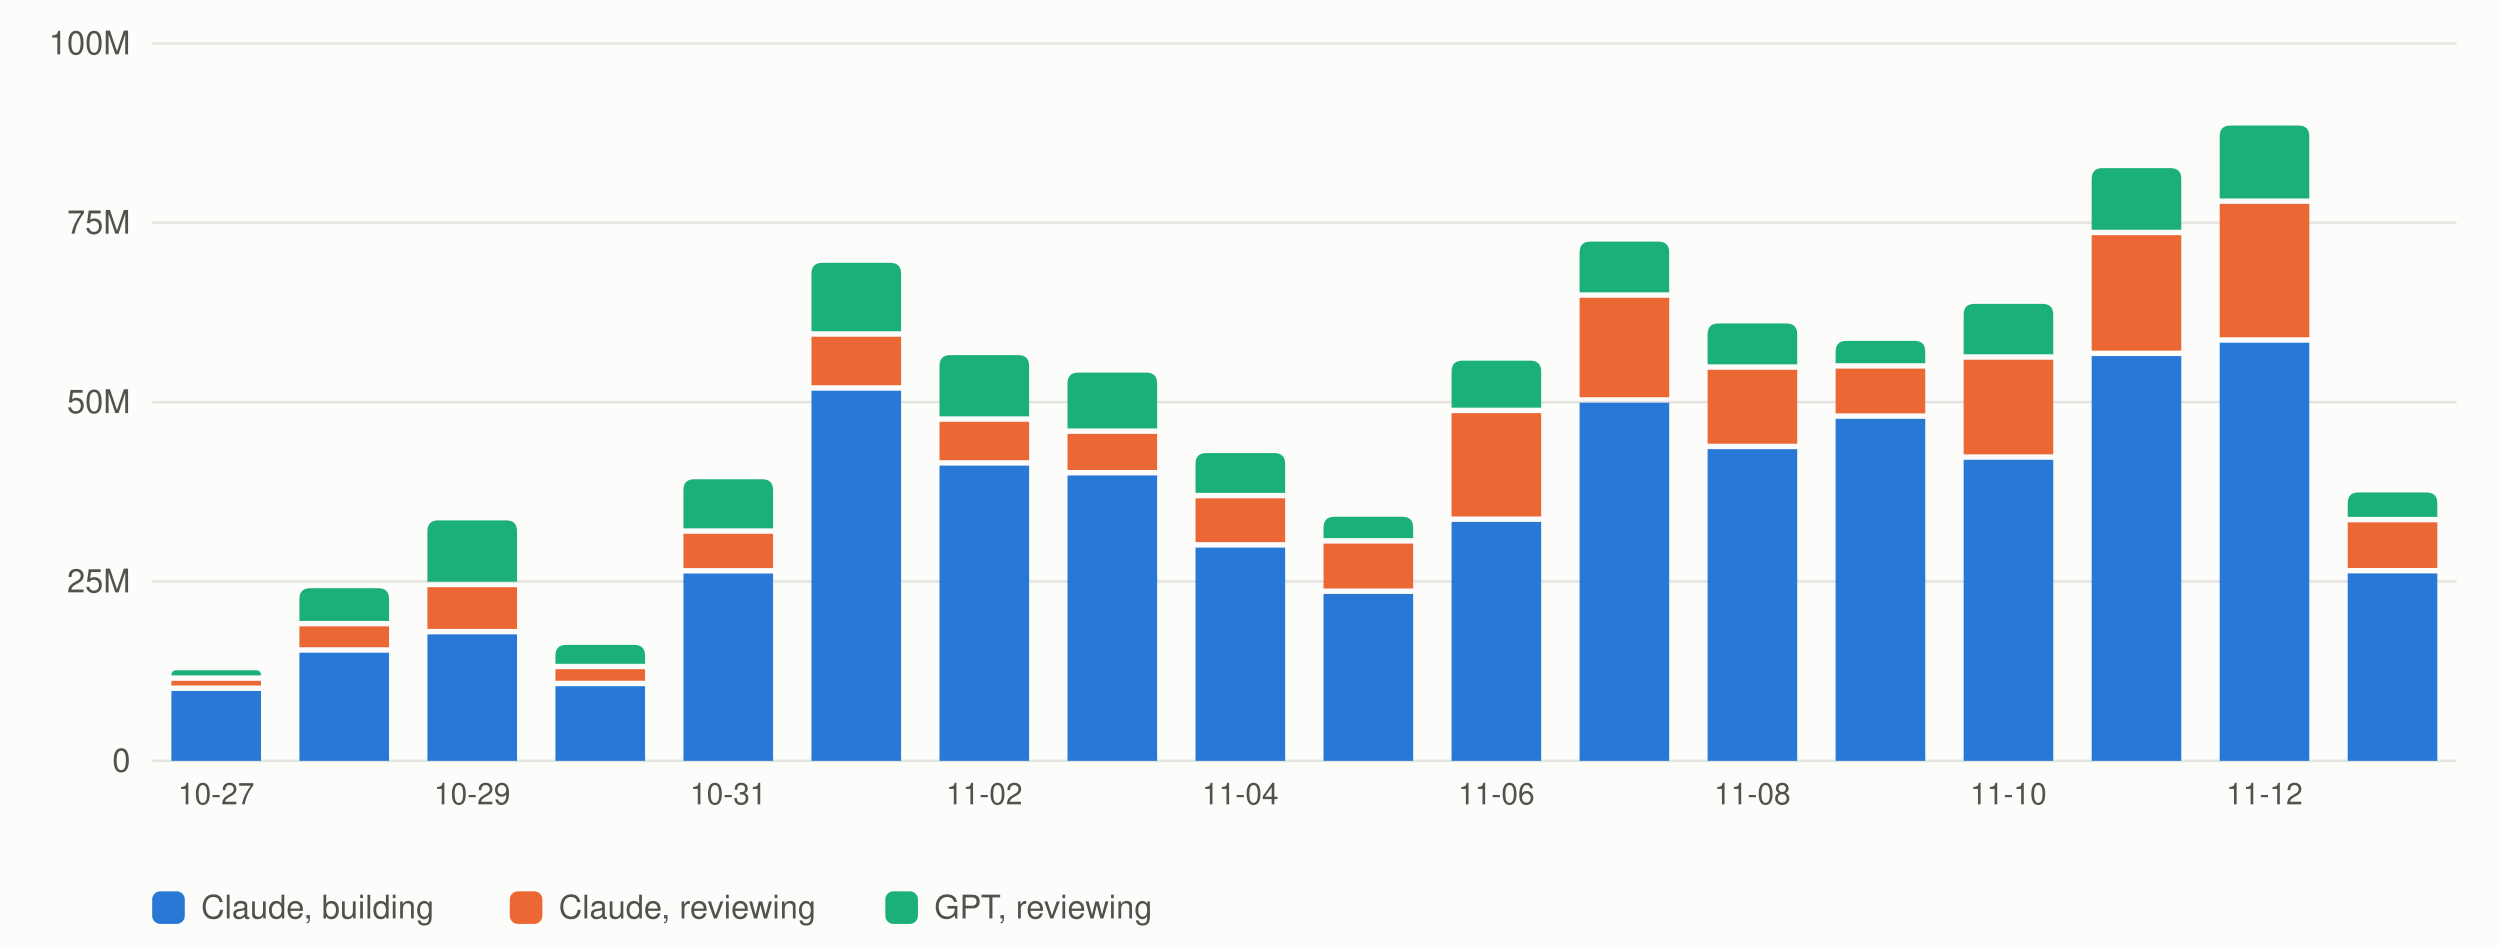
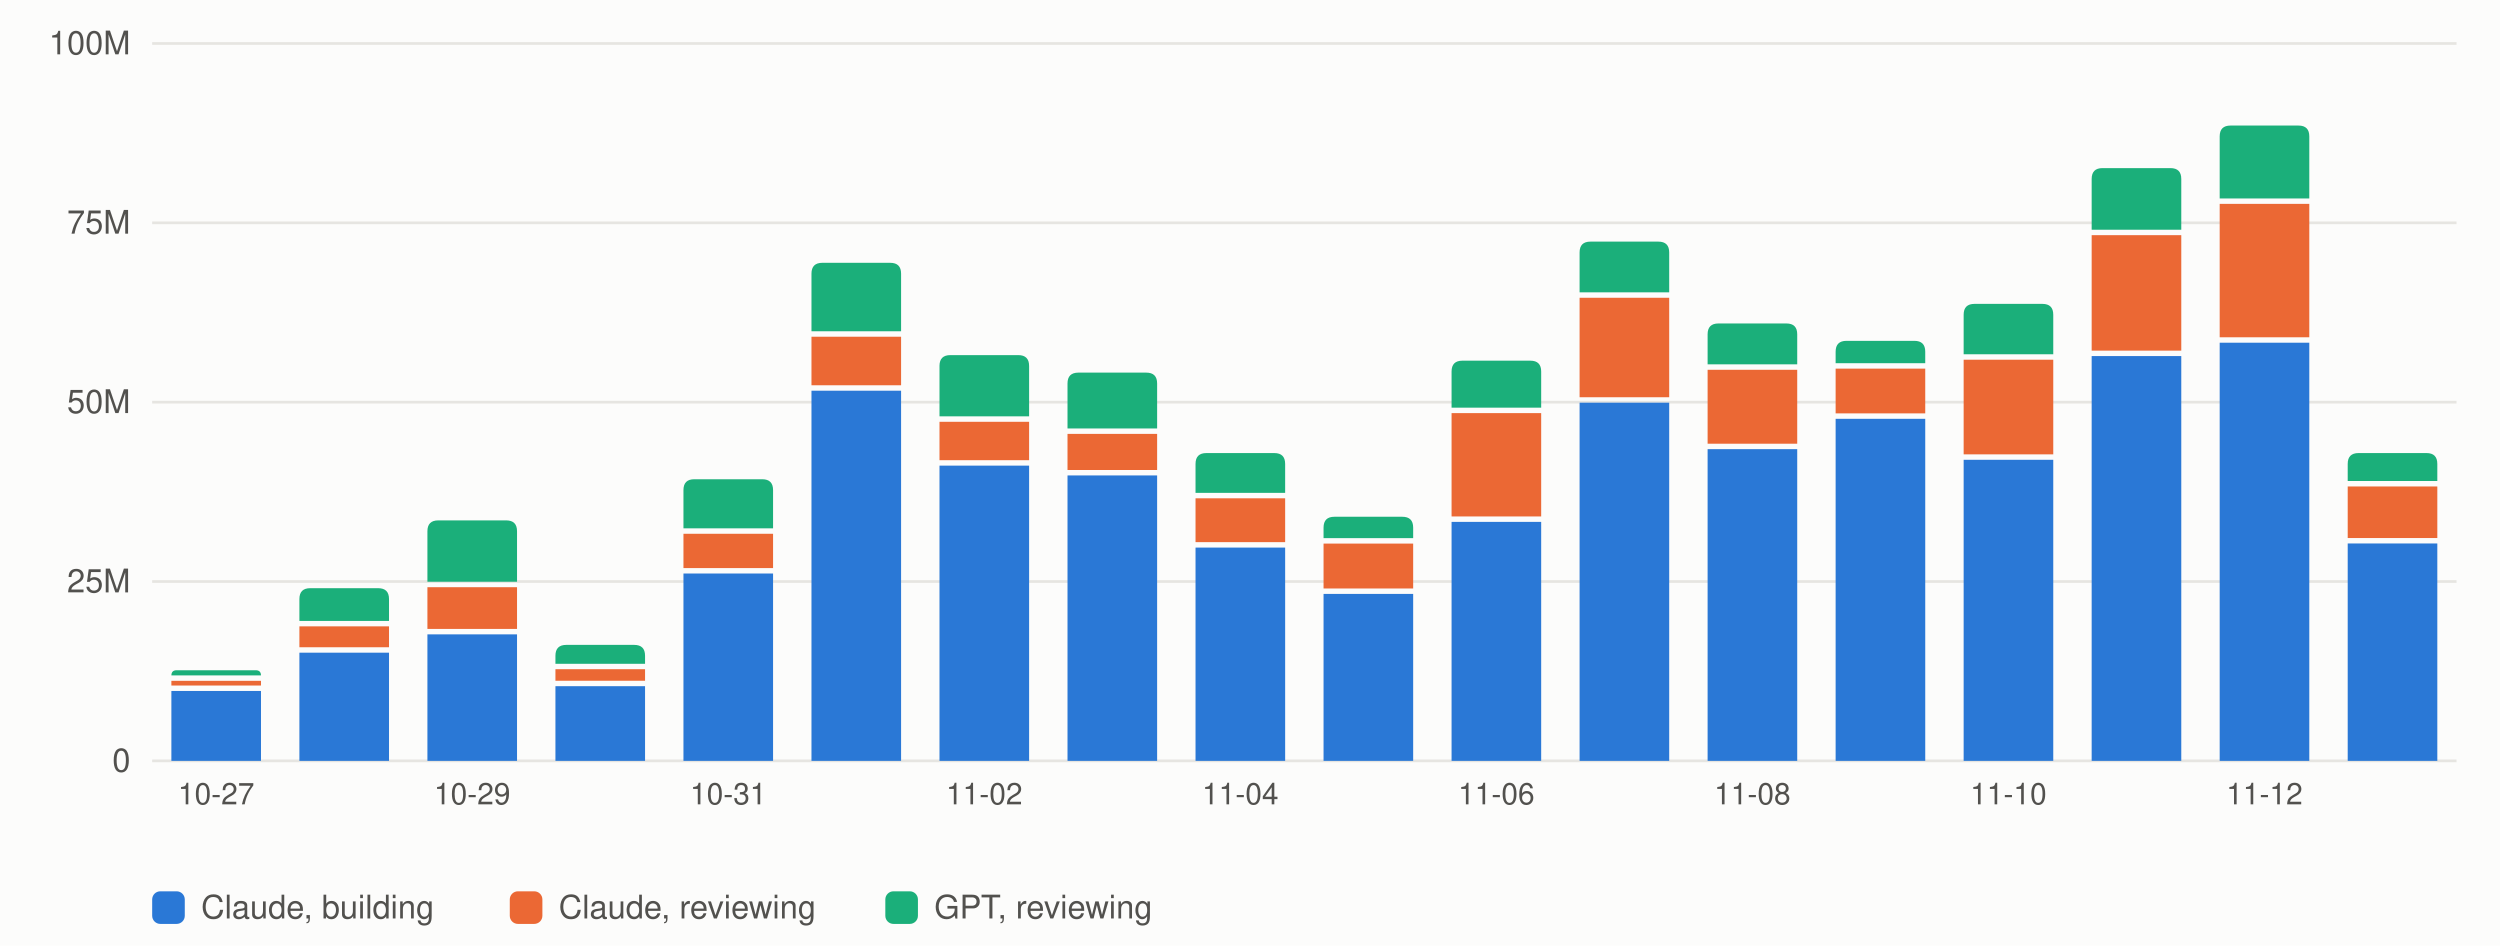
<svg xmlns="http://www.w3.org/2000/svg" viewBox="0 0 920 348" role="img" width="920" height="348" font-family="-apple-system, Segoe UI, Helvetica, Arial, sans-serif">
  <rect width="920" height="348" fill="#fcfcfb" />
  <line x1="56" x2="904" y1="280" y2="280" stroke="#e6e5e1" stroke-width="1" />
  <text x="48" y="284" text-anchor="end" font-size="12" fill="#52514e">0</text>
  <line x1="56" x2="904" y1="214" y2="214" stroke="#e6e5e1" stroke-width="1" />
  <text x="48" y="218" text-anchor="end" font-size="12" fill="#52514e">25M</text>
  <line x1="56" x2="904" y1="148" y2="148" stroke="#e6e5e1" stroke-width="1" />
  <text x="48" y="152" text-anchor="end" font-size="12" fill="#52514e">50M</text>
  <line x1="56" x2="904" y1="82" y2="82" stroke="#e6e5e1" stroke-width="1" />
  <text x="48" y="86" text-anchor="end" font-size="12" fill="#52514e">75M</text>
  <line x1="56" x2="904" y1="16" y2="16" stroke="#e6e5e1" stroke-width="1" />
  <text x="48" y="20" text-anchor="end" font-size="12" fill="#52514e">100M</text>
  <g>
    <rect x="63.067" y="254.276" width="32.978" height="25.724" fill="#2a78d6" />
    <rect x="63.067" y="250.542" width="32.978" height="1.734" fill="#eb6834" />
    <path d="M63.067,248.542 V248.594 Q63.067,246.646 65.015,246.646 H94.097 Q96.044,246.646 96.044,248.594 V248.542 Z" fill="#1baf7a" />
  </g>
  <text x="79.556" y="296" text-anchor="middle" font-size="11" fill="#52514e">10-27</text>
  <g>
    <rect x="110.178" y="240.188" width="32.978" height="39.812" fill="#2a78d6" />
    <rect x="110.178" y="230.497" width="32.978" height="7.691" fill="#eb6834" />
    <path d="M110.178,228.497 V220.452 Q110.178,216.452 114.178,216.452 H139.156 Q143.156,216.452 143.156,220.452 V228.497 Z" fill="#1baf7a" />
  </g>
  <g>
    <rect x="157.289" y="233.445" width="32.978" height="46.555" fill="#2a78d6" />
    <rect x="157.289" y="216.089" width="32.978" height="15.356" fill="#eb6834" />
    <path d="M157.289,214.089 V195.5 Q157.289,191.5 161.289,191.5 H186.267 Q190.267,191.5 190.267,195.5 V214.089 Z" fill="#1baf7a" />
  </g>
  <text x="173.778" y="296" text-anchor="middle" font-size="11" fill="#52514e">10-29</text>
  <g>
    <rect x="204.4" y="252.517" width="32.978" height="27.483" fill="#2a78d6" />
    <rect x="204.4" y="246.267" width="32.978" height="4.25" fill="#eb6834" />
    <path d="M204.4,244.267 V241.318 Q204.4,237.318 208.4,237.318 H233.378 Q237.378,237.318 237.378,241.318 V244.267 Z" fill="#1baf7a" />
  </g>
  <g>
    <rect x="251.511" y="211.052" width="32.978" height="68.948" fill="#2a78d6" />
    <rect x="251.511" y="196.429" width="32.978" height="12.624" fill="#eb6834" />
    <path d="M251.511,194.429 V180.359 Q251.511,176.359 255.511,176.359 H280.489 Q284.489,176.359 284.489,180.359 V194.429 Z" fill="#1baf7a" />
  </g>
  <text x="268" y="296" text-anchor="middle" font-size="11" fill="#52514e">10-31</text>
  <g>
    <rect x="298.622" y="143.779" width="32.978" height="136.221" fill="#2a78d6" />
    <rect x="298.622" y="123.914" width="32.978" height="17.865" fill="#eb6834" />
    <path d="M298.622,121.914 V100.714 Q298.622,96.714 302.622,96.714 H327.6 Q331.6,96.714 331.6,100.714 V121.914 Z" fill="#1baf7a" />
  </g>
  <g>
    <rect x="345.733" y="171.352" width="32.978" height="108.648" fill="#2a78d6" />
    <rect x="345.733" y="155.221" width="32.978" height="14.131" fill="#eb6834" />
    <path d="M345.733,153.221 V134.68 Q345.733,130.68 349.733,130.68 H374.711 Q378.711,130.68 378.711,134.68 V153.221 Z" fill="#1baf7a" />
  </g>
  <text x="362.222" y="296" text-anchor="middle" font-size="11" fill="#52514e">11-02</text>
  <g>
    <rect x="392.844" y="174.959" width="32.978" height="105.041" fill="#2a78d6" />
    <rect x="392.844" y="159.672" width="32.978" height="13.287" fill="#eb6834" />
    <path d="M392.844,157.672 V141.125 Q392.844,137.125 396.844,137.125 H421.822 Q425.822,137.125 425.822,141.125 V157.672 Z" fill="#1baf7a" />
  </g>
  <g>
    <rect x="439.956" y="201.509" width="32.978" height="78.491" fill="#2a78d6" />
    <rect x="439.956" y="183.375" width="32.978" height="16.133" fill="#eb6834" />
    <path d="M439.956,181.375 V170.727 Q439.956,166.727 443.956,166.727 H468.933 Q472.933,166.727 472.933,170.727 V181.375 Z" fill="#1baf7a" />
  </g>
  <text x="456.444" y="296" text-anchor="middle" font-size="11" fill="#52514e">11-04</text>
  <g>
    <rect x="487.067" y="218.561" width="32.978" height="61.439" fill="#2a78d6" />
    <rect x="487.067" y="200.04" width="32.978" height="16.521" fill="#eb6834" />
    <path d="M487.067,198.04 V194.167 Q487.067,190.167 491.067,190.167 H516.044 Q520.044,190.167 520.044,194.167 V198.04 Z" fill="#1baf7a" />
  </g>
  <g>
    <rect x="534.178" y="192.054" width="32.978" height="87.946" fill="#2a78d6" />
    <rect x="534.178" y="152.025" width="32.978" height="38.029" fill="#eb6834" />
    <path d="M534.178,150.025 V136.727 Q534.178,132.727 538.178,132.727 H563.156 Q567.156,132.727 567.156,136.727 V150.025 Z" fill="#1baf7a" />
  </g>
  <text x="550.667" y="296" text-anchor="middle" font-size="11" fill="#52514e">11-06</text>
  <g>
    <rect x="581.289" y="148.186" width="32.978" height="131.814" fill="#2a78d6" />
    <rect x="581.289" y="109.579" width="32.978" height="36.606" fill="#eb6834" />
    <path d="M581.289,107.579 V92.916 Q581.289,88.916 585.289,88.916 H610.267 Q614.267,88.916 614.267,92.916 V107.579 Z" fill="#1baf7a" />
  </g>
  <g>
    <rect x="628.4" y="165.286" width="32.978" height="114.714" fill="#2a78d6" />
    <rect x="628.4" y="136.08" width="32.978" height="27.206" fill="#eb6834" />
    <path d="M628.4,134.08 V123.034 Q628.4,119.034 632.4,119.034 H657.378 Q661.378,119.034 661.378,123.034 V134.08 Z" fill="#1baf7a" />
  </g>
  <text x="644.889" y="296" text-anchor="middle" font-size="11" fill="#52514e">11-08</text>
  <g>
    <rect x="675.511" y="154.124" width="32.978" height="125.876" fill="#2a78d6" />
    <rect x="675.511" y="135.656" width="32.978" height="16.468" fill="#eb6834" />
    <path d="M675.511,133.656 V129.429 Q675.511,125.429 679.511,125.429 H704.489 Q708.489,125.429 708.489,129.429 V133.656 Z" fill="#1baf7a" />
  </g>
  <g>
    <rect x="722.622" y="169.203" width="32.978" height="110.797" fill="#2a78d6" />
    <rect x="722.622" y="132.374" width="32.978" height="34.829" fill="#eb6834" />
    <path d="M722.622,130.374 V115.828 Q722.622,111.828 726.622,111.828 H751.6 Q755.6,111.828 755.6,115.828 V130.374 Z" fill="#1baf7a" />
  </g>
  <text x="739.111" y="296" text-anchor="middle" font-size="11" fill="#52514e">11-10</text>
  <g>
    <rect x="769.733" y="131.032" width="32.978" height="148.968" fill="#2a78d6" />
    <rect x="769.733" y="86.543" width="32.978" height="42.49" fill="#eb6834" />
    <path d="M769.733,84.543 V65.863 Q769.733,61.863 773.733,61.863 H798.711 Q802.711,61.863 802.711,65.863 V84.543 Z" fill="#1baf7a" />
  </g>
  <g>
    <rect x="816.844" y="126.118" width="32.978" height="153.882" fill="#2a78d6" />
    <rect x="816.844" y="75.023" width="32.978" height="49.095" fill="#eb6834" />
    <path d="M816.844,73.023 V50.202 Q816.844,46.202 820.844,46.202 H845.822 Q849.822,46.202 849.822,50.202 V73.023 Z" fill="#1baf7a" />
  </g>
  <text x="833.333" y="296" text-anchor="middle" font-size="11" fill="#52514e">11-12</text>
  <g>
-     <rect x="863.956" y="211.013" width="32.978" height="68.987" fill="#2a78d6" />
-     <rect x="863.956" y="192.214" width="32.978" height="16.799" fill="#eb6834" />
-     <path d="M863.956,190.214 V185.221 Q863.956,181.221 867.956,181.221 H892.933 Q896.933,181.221 896.933,185.221 V190.214 Z" fill="#1baf7a" />
+     <rect x="863.956" y="199.997" width="32.978" height="80.003" fill="#2a78d6" />
+     <rect x="863.956" y="179.019" width="32.978" height="18.977" fill="#eb6834" />
+     <path d="M863.956,177.019 V170.724 Q863.956,166.724 867.956,166.724 H892.933 Q896.933,166.724 896.933,170.724 V177.019 Z" fill="#1baf7a" />
  </g>
  <g>
    <rect x="56" y="328" width="12" height="12" rx="3" fill="rgb(42, 120, 214)" />
    <text x="74" y="338" font-size="12" fill="#52514e">Claude, building</text>
  </g>
  <g>
    <rect x="187.6" y="328" width="12" height="12" rx="3" fill="rgb(235, 104, 52)" />
    <text x="205.6" y="338" font-size="12" fill="#52514e">Claude, reviewing</text>
  </g>
  <g>
    <rect x="325.8" y="328" width="12" height="12" rx="3" fill="rgb(27, 175, 122)" />
    <text x="343.8" y="338" font-size="12" fill="#52514e">GPT, reviewing</text>
  </g>
</svg>
